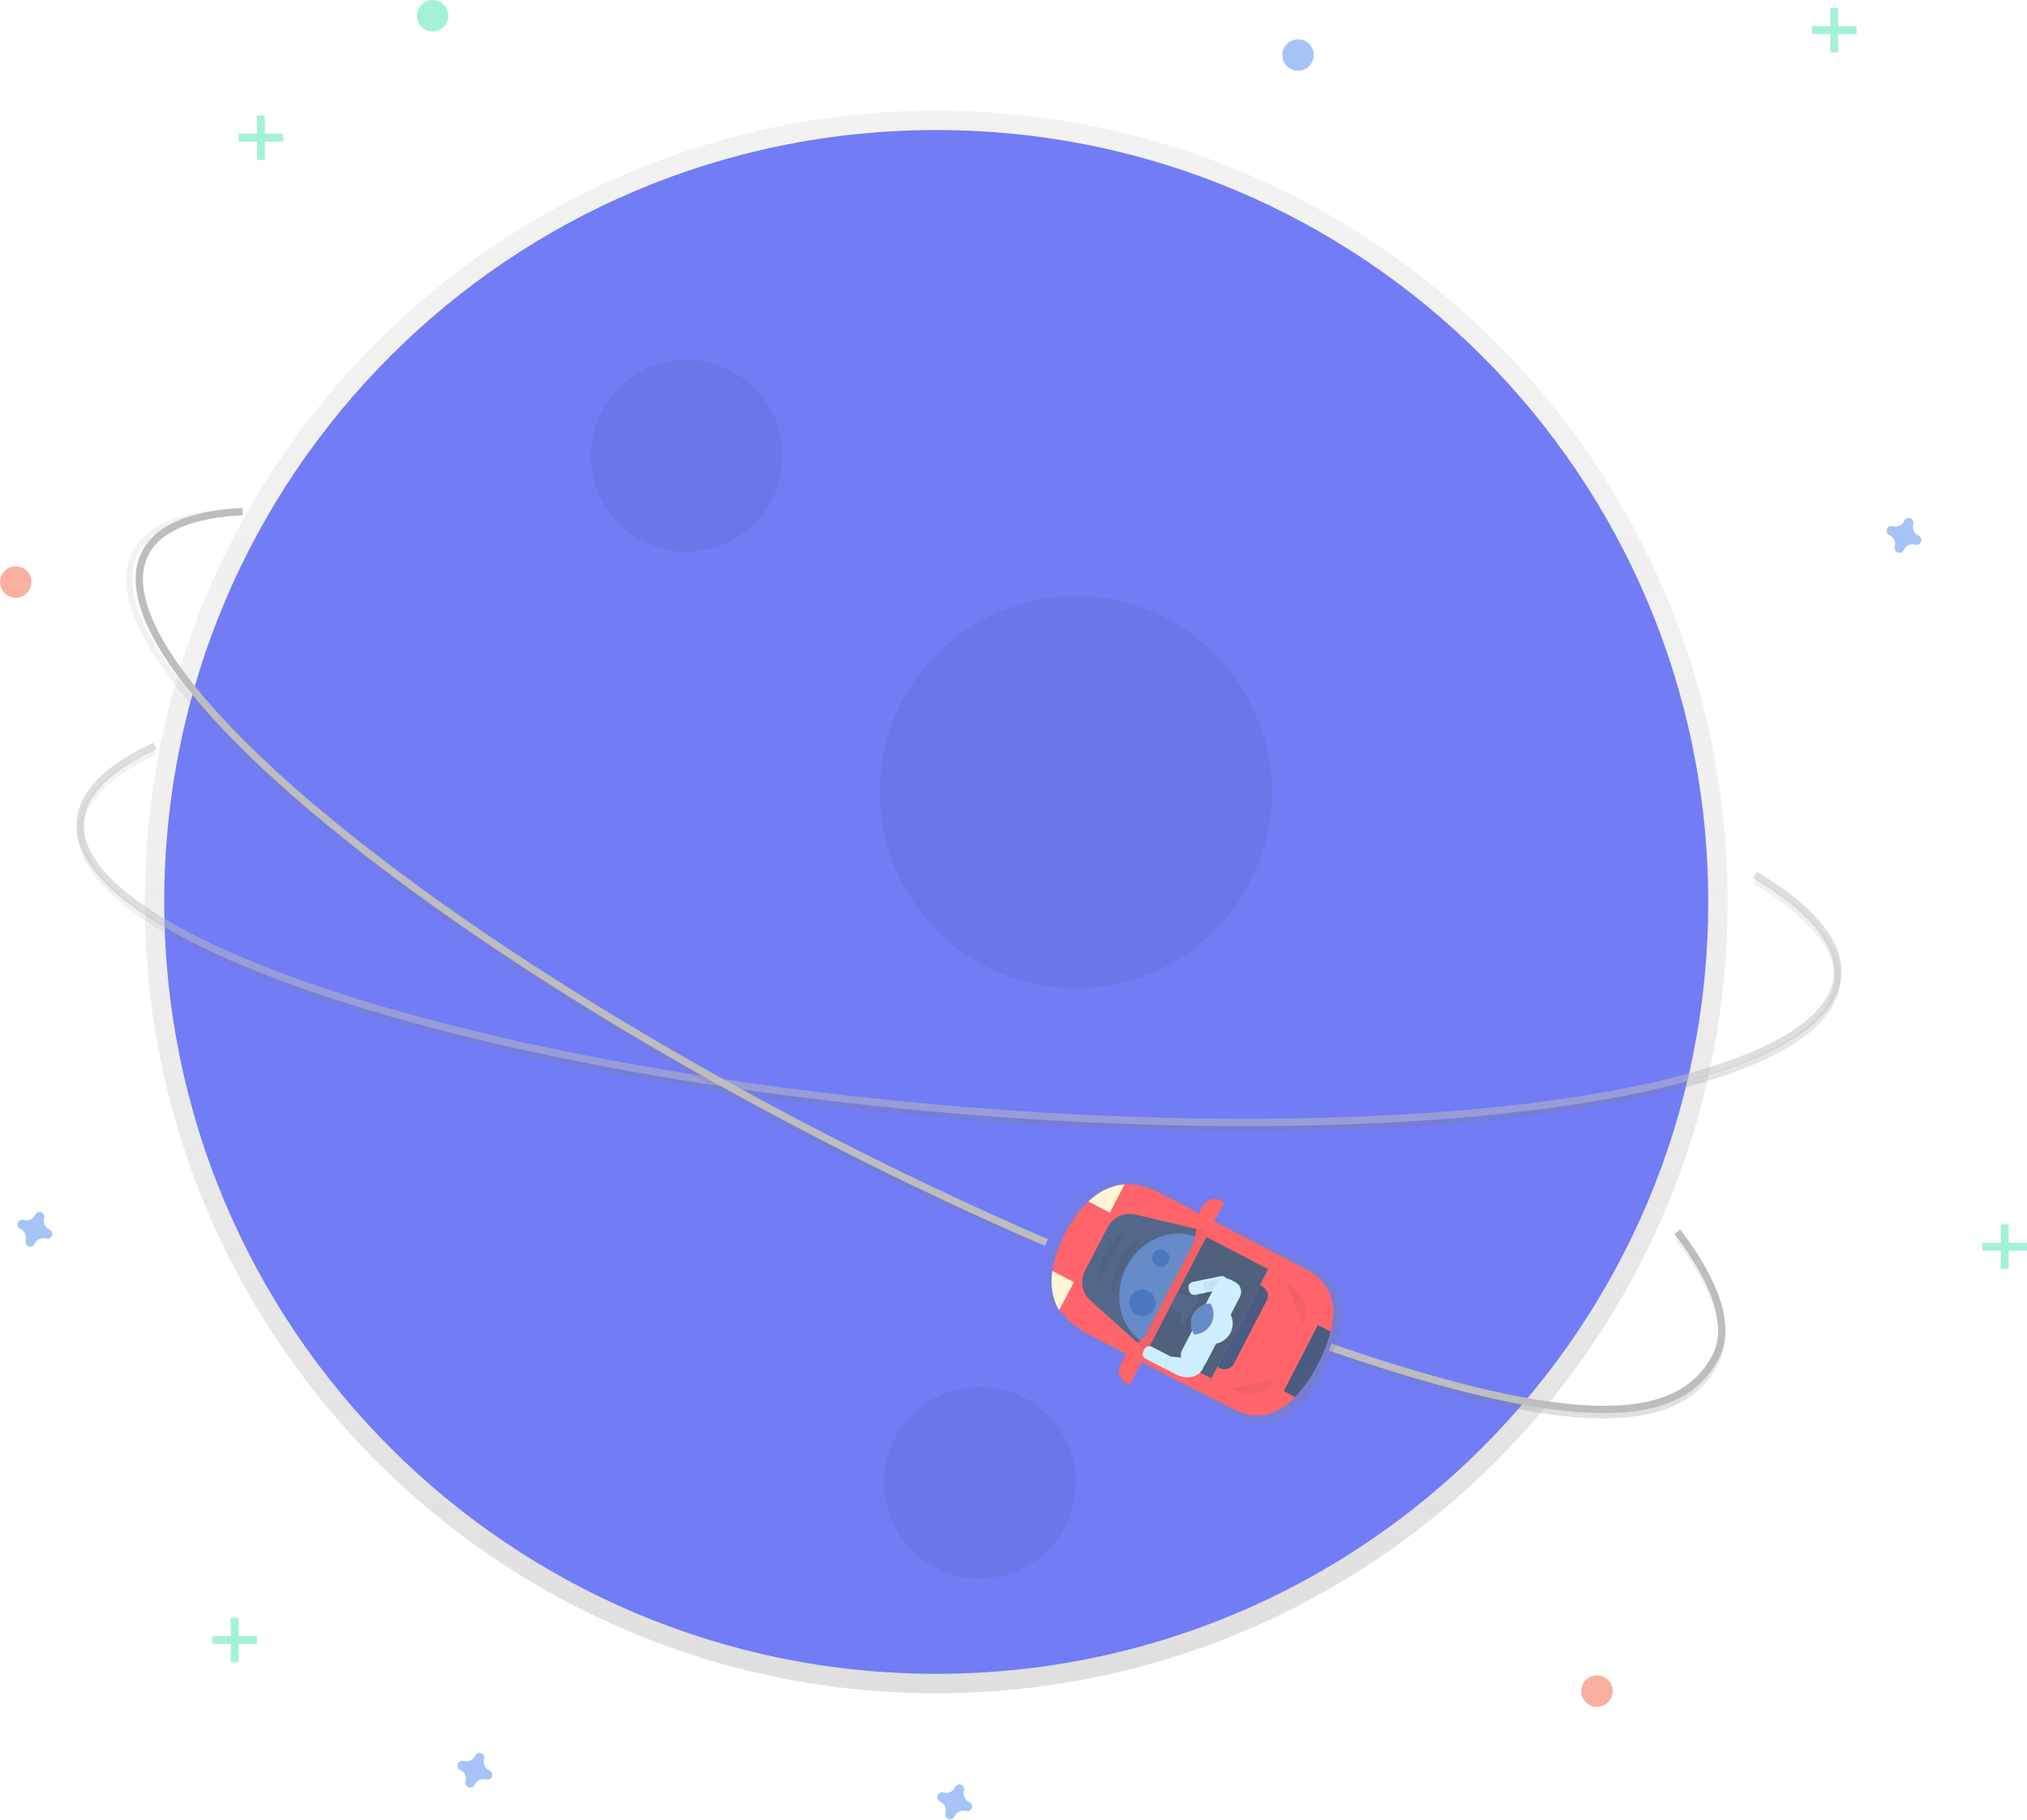
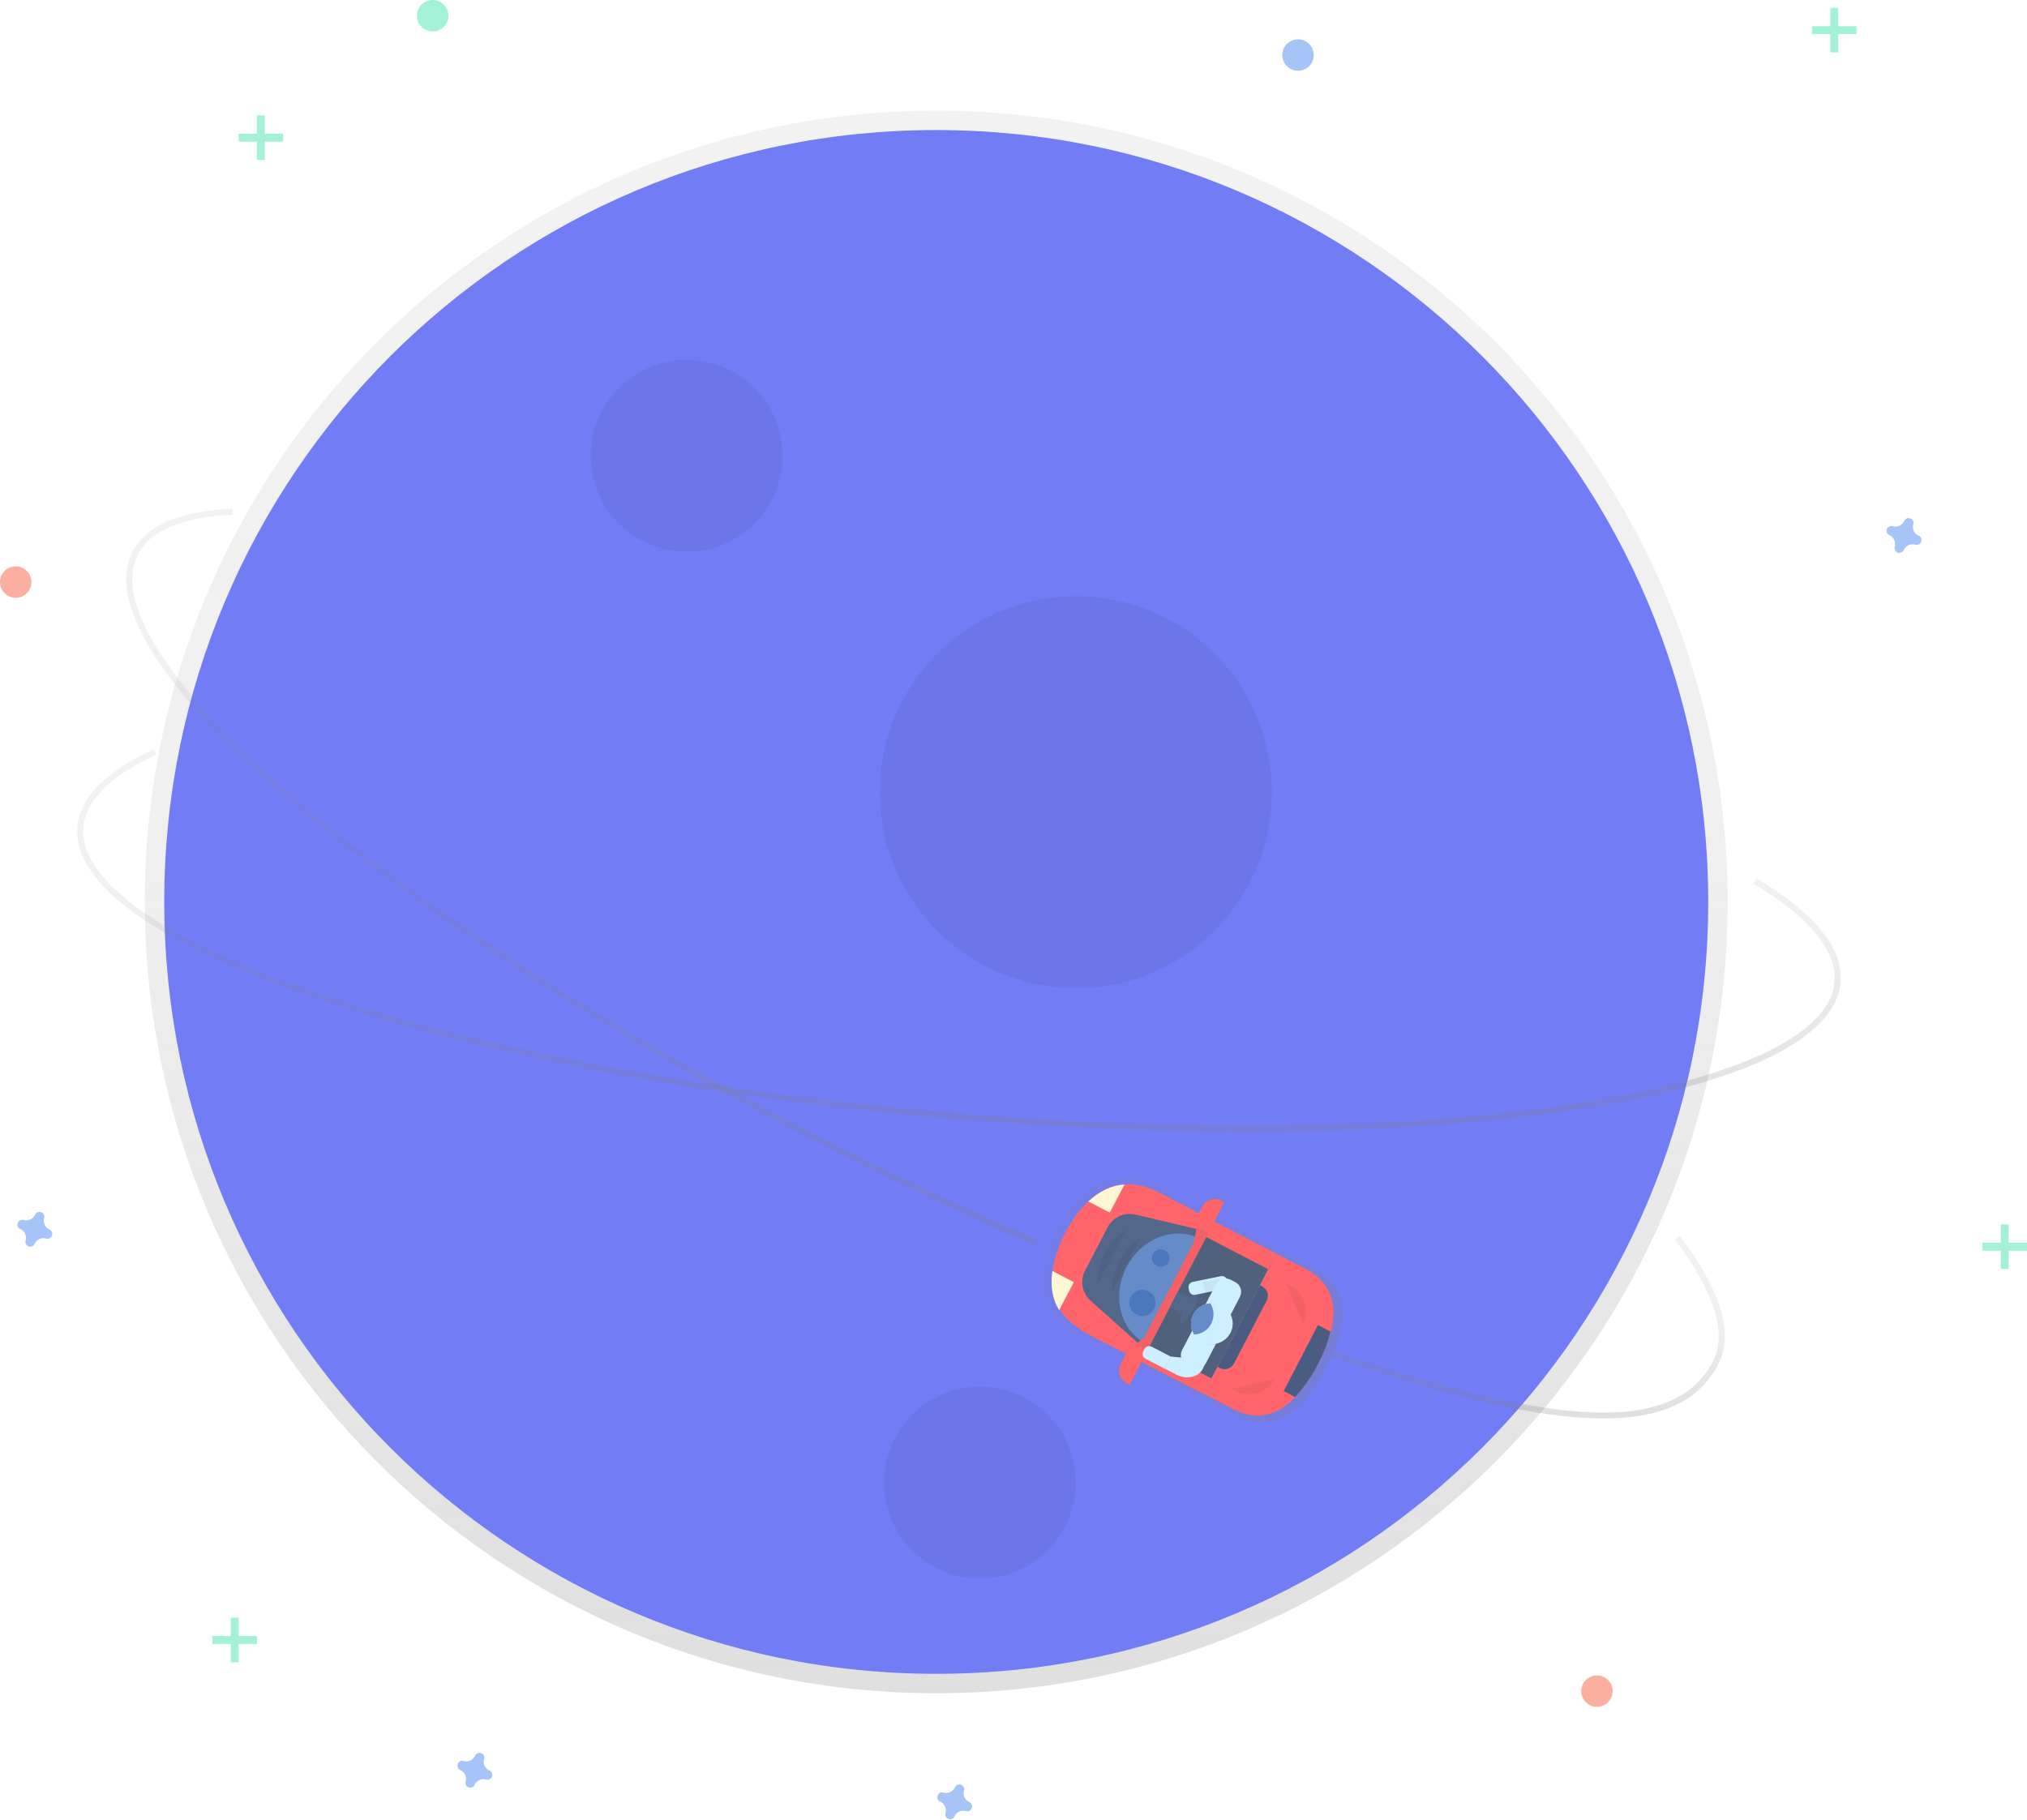
<svg xmlns="http://www.w3.org/2000/svg" xmlns:xlink="http://www.w3.org/1999/xlink" data-name="Layer 1" width="829" height="744.16">
  <defs>
    <linearGradient id="a" x1="382.9" y1="692.59" x2="382.9" y2="45.25" gradientUnits="userSpaceOnUse">
      <stop offset="0" stop-color="gray" stop-opacity=".25" />
      <stop offset=".54" stop-color="gray" stop-opacity=".12" />
      <stop offset="1" stop-color="gray" stop-opacity=".1" />
    </linearGradient>
    <linearGradient id="b" x1="577.21" y1="539.76" x2="577.21" y2="383.34" xlink:href="#a" />
    <linearGradient id="c" x1="422.99" y1="586.26" x2="422.99" y2="284.95" xlink:href="#a" />
    <linearGradient id="d" x1="809.48" y1="657.06" x2="809.48" y2="582.42" xlink:href="#a" />
    <linearGradient id="e" x1="728.61" y1="677.75" x2="728.61" y2="553.95" gradientTransform="rotate(-62.55 694.585 659.015)" xlink:href="#a" />
  </defs>
  <circle cx="382.9" cy="368.92" r="323.67" fill="url(#a)" />
  <circle cx="382.9" cy="368.92" r="315.73" fill="#727cf5" />
  <circle cx="280.81" cy="186.43" r="39.22" opacity=".05" />
  <circle cx="400.77" cy="606.43" r="39.22" opacity=".05" />
  <circle cx="439.99" cy="324.03" r="80.19" opacity=".05" />
  <path d="M694.73 539.76c-39.72 0-82-1.9-125.22-5.72-96.07-8.48-185.62-25.41-252.14-47.66-67-22.43-102.8-47.77-100.72-71.35 1.05-11.94 11.57-22.6 31.25-31.68l1 2.25c-18.82 8.68-28.85 18.65-29.82 29.65s7.35 22.84 24.75 34.82c17.1 11.77 42.09 23.19 74.29 34 66.35 22.2 155.69 39.08 251.58 47.54s186.81 7.49 256-2.74c33.58-5 60.19-11.84 79.09-20.43 19.24-8.74 29.49-18.82 30.47-29.95 1.12-12.67-10.33-26.56-33.1-40.16l1.27-2.13c24 14.33 35.53 28.63 34.3 42.51-2.08 23.59-41.74 42.27-111.66 52.6-38.07 5.61-82.84 8.44-131.34 8.45z" transform="translate(-185 -76.87)" fill="url(#b)" />
-   <path d="M717.83 357.89c22.71 13.57 34.91 27.67 33.7 41.33-4.19 47.47-168.46 71.75-366.91 54.23S28.69 383.25 32.88 335.78c1-11.73 11.85-22 30.53-30.66" fill="none" stroke="#bdbdbd" stroke-miterlimit="10" stroke-width="3" opacity=".5" />
+   <path d="M717.83 357.89c22.71 13.57 34.91 27.67 33.7 41.33-4.19 47.47-168.46 71.75-366.91 54.23S28.69 383.25 32.88 335.78c1-11.73 11.85-22 30.53-30.66" fill="none" stroke="#b$DB$DBd" stroke-miterlimit="10" stroke-width="3" opacity=".5" />
  <path d="M608.39 586.26c-28.62-12.34-57.83-26.11-86.81-40.94-85.87-43.92-162.52-93.21-215.83-138.81-53.72-45.94-77.36-82.85-66.58-103.94 5.46-10.68 19.21-16.61 40.85-17.64l.12 2.47c-20.7 1-33.74 6.46-38.77 16.29s-1.76 23.93 9.88 41.56c11.43 17.32 30.31 37.3 56.11 59.36 53.16 45.5 129.64 94.68 215.34 138.51 28.94 14.8 58.09 28.55 86.67 40.87z" transform="translate(-185 -76.87)" fill="url(#c)" />
-   <path d="M428 508.25c-28.09-12.11-57.19-25.79-86.74-40.9C163.89 376.64 37.7 268.7 59.4 226.28c5.36-10.48 19.25-16 39.81-17" fill="none" stroke="#bdbdbd" stroke-miterlimit="10" stroke-width="3" />
+   <path d="M428 508.25c-28.09-12.11-57.19-25.79-86.74-40.9C163.89 376.64 37.7 268.7 59.4 226.28c5.36-10.48 19.25-16 39.81-17" fill="none" stroke="#b$DB$DBd" stroke-miterlimit="10" stroke-width="3" />
  <path d="M840.73 657.06c-26 0-62.67-8.5-112.17-25.56l.81-2.34c94.46 32.54 141.19 33.86 156.25 4.41 5.79-11.32.39-28.49-15.61-49.65l2-1.49c16.86 22.28 22.19 39.87 15.84 52.27-7.65 14.89-22.73 22.35-47.12 22.36z" transform="translate(-185 -76.87)" fill="url(#d)" />
-   <path d="M686 503.82c16 21.1 22 38.75 15.73 51-14.39 28.13-56.6 31-157.76-3.8" fill="none" stroke="#bdbdbd" stroke-miterlimit="10" stroke-width="3" />
+   <path d="M686 503.82c16 21.1 22 38.75 15.73 51-14.39 28.13-56.6 31-157.76-3.8" fill="none" stroke="#b$DB$DBd" stroke-miterlimit="10" stroke-width="3" />
  <g opacity=".5" fill="#47e6b1">
    <path d="M94.38 661.7h3.22v18.23h-3.22z" />
    <path d="M105.1 669.21v3.22H86.87v-3.22z" />
  </g>
  <g opacity=".5" fill="#47e6b1">
    <path d="M748.57 3.22h3.22v18.23h-3.22z" />
    <path d="M759.29 10.73v3.22h-18.23v-3.22z" />
  </g>
  <g opacity=".5" fill="#47e6b1">
    <path d="M818.28 500.83h3.22v18.23h-3.22z" />
    <path d="M829 508.34v3.22h-18.23v-3.22z" />
  </g>
  <g opacity=".5" fill="#47e6b1">
    <path d="M105.1 47.19h3.22v18.23h-3.22z" />
    <path d="M115.83 54.7v3.22H97.6V54.7z" />
  </g>
  <path d="M200.22 724.22a3.94 3.94 0 01-2.2-4.76 1.89 1.89 0 00.09-.44 2 2 0 00-3.55-1.31 1.89 1.89 0 00-.22.39 3.94 3.94 0 01-4.76 2.2 1.89 1.89 0 00-.44-.09 2 2 0 00-1.31 3.55 1.89 1.89 0 00.39.22 3.94 3.94 0 012.2 4.76 1.89 1.89 0 00-.09.44 2 2 0 003.55 1.31 1.89 1.89 0 00.22-.39 3.94 3.94 0 014.76-2.2 1.89 1.89 0 00.44.09 2 2 0 001.31-3.55 1.89 1.89 0 00-.39-.22zm196.25 12.91a3.94 3.94 0 01-2.2-4.76 1.89 1.89 0 00.09-.44 2 2 0 00-3.55-1.31 1.89 1.89 0 00-.22.39 3.94 3.94 0 01-4.76 2.2 1.89 1.89 0 00-.44-.09 2 2 0 00-1.31 3.55 1.89 1.89 0 00.39.22 3.94 3.94 0 012.2 4.76 1.89 1.89 0 00-.09.44 2 2 0 003.55 1.31 1.89 1.89 0 00.22-.39 3.94 3.94 0 014.76-2.2 1.89 1.89 0 00.44.09 2 2 0 001.31-3.55 1.89 1.89 0 00-.39-.22zm388.23-518a3.94 3.94 0 01-2.2-4.76 1.89 1.89 0 00.09-.44 2 2 0 00-3.55-1.31 1.89 1.89 0 00-.22.39 3.94 3.94 0 01-4.76 2.2 1.89 1.89 0 00-.44-.09 2 2 0 00-1.31 3.55 1.89 1.89 0 00.39.22 3.94 3.94 0 012.2 4.76 1.89 1.89 0 00-.09.44 2 2 0 003.55 1.31 1.89 1.89 0 00.22-.39 3.94 3.94 0 014.76-2.2 1.89 1.89 0 00.44.09 2 2 0 001.31-3.55 1.89 1.89 0 00-.39-.22zM20.26 502.93a3.94 3.94 0 01-2.2-4.76 1.89 1.89 0 00.09-.44 2 2 0 00-3.55-1.31 1.89 1.89 0 00-.22.39 3.94 3.94 0 01-4.76 2.2 1.89 1.89 0 00-.44-.09 2 2 0 00-1.31 3.55 1.89 1.89 0 00.39.22 3.94 3.94 0 012.2 4.76 1.89 1.89 0 00-.09.44 2 2 0 003.55 1.31 1.89 1.89 0 00.22-.39 3.94 3.94 0 014.76-2.2 1.89 1.89 0 00.44.09 2 2 0 001.31-3.55 1.89 1.89 0 00-.39-.22z" fill="#4d8af0" opacity=".5" />
  <circle cx="6.43" cy="238.08" r="6.43" fill="#f55f44" opacity=".5" />
  <circle cx="530.86" cy="22.52" r="6.43" fill="#4d8af0" opacity=".5" />
  <circle cx="176.95" cy="6.43" r="6.43" fill="#47e6b1" opacity=".5" />
  <circle cx="653.12" cy="691.73" r="6.43" fill="#f55f44" opacity=".5" />
  <path d="M686.59 566.15a7.62 7.62 0 00-10.27 3.25l-.78 1.5-1.78-.93-15.91-8.26-3.46-1.8a3 3 0 00-1.57-.33c-15.23-5-27.45 4.63-35.33 19.8a49.7 49.7 0 00-5.49 16.68l-.18-.09c-.88 6.25-.06 12.11 3 17.07l.26-.51a24.56 24.56 0 005.82 6.56 2.32 2.32 0 001.19 1.52l21.78 11.31-1.66 3.19a7.62 7.62 0 003.25 10.27l5.17-10 26.86 13.95 1.76-3.38 1.76-3.38 2.63-5.07h.09l-6.1 11.74 12.85 6.76c15.64 8.12 27.59-2.31 36.27-18.47v-.09l.53-1v-.09l.45-.89c8.3-16.45 10-32.21-5.72-40.36l-12.81-6.6-7.07 13.62h-.09l3.61-6.95 1.66-3.19 1.85-3.57-26.86-14 4.29-8.26zm-41 58.08l.08.07h-.09z" transform="translate(-185 -76.87)" fill="url(#e)" />
  <path fill="#4f617d" d="M468.372 553.8l26.423-50.867 25.433 13.212-26.423 50.866z" />
  <path d="M539 558.01v-.09c-8.21 15.8-19.62 26.25-34.67 18.44l-12.11-6.29L522 512.84l12.1 6.29c15.05 7.82 13.11 23.08 4.9 38.88z" fill="#ff656a" />
  <path d="M539 557.92zm-9.35 13.51a55.65 55.65 0 009.35-13.46 59.11 59.11 0 005.17-13.29l-5.17-2.69-14 27zm-31.719-12.369l17.342-33.384.932.484a4.32 4.32 0 011.842 5.825l-13.368 25.735a4.32 4.32 0 01-5.825 1.842l-.932-.484.009-.018z" fill="#4a5c81" />
  <path d="M440.76 537.01l.646-1.242 54.044 28.073-3.301 6.354-48.923-25.413a5.76 5.76 0 01-2.465-7.772zm23.862-45.942l.646-1.242a5.76 5.76 0 017.766-2.456l48.932 25.418-3.3 6.354-54.044-28.074z" fill="#ff6469" />
  <path d="M488.65 495.41l-29.72 57.23-15-7.77c-16.53-8.59-16.44-24.81-8.24-40.61 8.21-15.8 21.43-25.2 38-16.62z" fill="#ff656a" />
  <path d="M433.18 535.93l6-11.5-8.79-4.56c-.86 5.88-.08 11.39 2.79 16.06zm26.71-51.43l-6 11.5-8.79-4.56c4.37-4.07 9.32-6.61 14.79-6.94z" fill="#fff6d5" />
  <path d="M458.325 558.017l2.305-4.437 6.354 3.3-4.96 9.549-1.225-.636a5.76 5.76 0 01-2.474-7.776zm42.365-66.263l-4.956 9.54-6.354-3.3 2.305-4.438a5.76 5.76 0 017.766-2.456l1.243.645-.005.01z" fill="#ff6469" />
  <path d="M492.44 503.44l-24.86 47.87-21.58-19.3a10.15 10.15 0 01-2.24-12.24l9.24-17.78a10.15 10.15 0 0111.35-5.2z" fill="#53678b" />
  <path d="M468.67 549.63c-10.54-5.47-14.09-19.51-7.93-31.37s19.69-17 30.22-11.55" fill="#658bc8" />
  <path fill="#ff656a" d="M494.16 504.45l-24.77 47.69-4.77-2.48 3.36-2.58 20.35-39.17 1.06-5.94 4.77 2.48z" />
  <path opacity=".05" d="M494.16 504.45l-24.77 47.69-4.77-2.48 3.36-2.58 20.35-39.17 1.06-5.94 4.77 2.48z" />
  <path fill="#53678b" d="M478.41 534.685l3.3-6.354 6.354 3.3-3.3 6.354z" />
  <ellipse cx="671.4" cy="611.6" rx="7.16" ry="1.79" transform="rotate(-62.55 515.698 725.462)" fill="#53678b" />
  <path d="M503.86 568.03a12.27 12.27 0 0017.47-3.9m4.83-39a12.27 12.27 0 016.84 16.52m-84.11-16.31s-1.41-12.84 11.56-22.25m-5.56 25.37s-1.41-12.84 11.56-22.25" opacity=".05" />
  <circle cx="652.2" cy="609.7" r="5.37" transform="rotate(-62.55 496.497 723.569)" fill="#4a77be" />
  <circle cx="659.69" cy="591.39" r="3.58" transform="rotate(-62.55 503.991 705.257)" fill="#4a77be" />
  <path d="M486.327 527.925l-.21-1.029a2.16 2.16 0 011.685-2.548l11.515-2.35a2.21 2.21 0 012.608 1.723l.634 3.107-13.72 2.8a2.16 2.16 0 01-2.512-1.703z" fill="#cdefff" />
  <path d="M493.089 529.787l-1.066-5.263 6.282-1.273a4.32 4.32 0 015.092 3.377l.208 1.029-10.516 2.13z" opacity=".05" />
  <path d="M483.434 552.25l4.329-8.332 9.868 5.126-4.329 8.333a4.45 4.45 0 01-6 1.898l-1.926-1a4.45 4.45 0 01-1.942-6.024z" fill="#cdefff" />
  <path d="M493.53 556.4l-1.79 3.83c-1.94 3.22-6.64 4.1-10.69 2l-4.7-2.44 2.55-4.92z" fill="#cdefff" />
  <path d="M467.563 552.773l.498-.958a2.23 2.23 0 013.007-.95l7.854 4.079-2.554 4.916-7.854-4.08a2.23 2.23 0 01-.95-3.007z" fill="#cdefff" />
  <path d="M491.92 549.13a8.27 8.27 0 005.3.8l.26-.51-9.6-5a8.28 8.28 0 004.04 4.71z" opacity=".05" />
  <path d="M507.108 530.452l-4.324 8.324-9.832-5.108 4.328-8.332a4.45 4.45 0 016-1.898l1.926 1a4.45 4.45 0 011.898 6z" fill="#cdefff" />
  <path d="M499.72 534.13a8.27 8.27 0 013.71 3.88l-.26.51-9.6-5a8.28 8.28 0 016.15.61z" opacity=".05" />
  <circle cx="680.82" cy="618.16" r="8.31" transform="rotate(-62.55 525.127 732.034)" fill="#cdefff" />
  <circle cx="680.41" cy="618.29" r="8.31" transform="rotate(-62.55 524.71 732.164)" fill="#cdefff" />
  <path d="M488 537.59a8.3 8.3 0 00.37 8.3 8.31 8.31 0 006.63-12.76 8.3 8.3 0 00-7 4.46z" fill="#658bc8" />
</svg>
